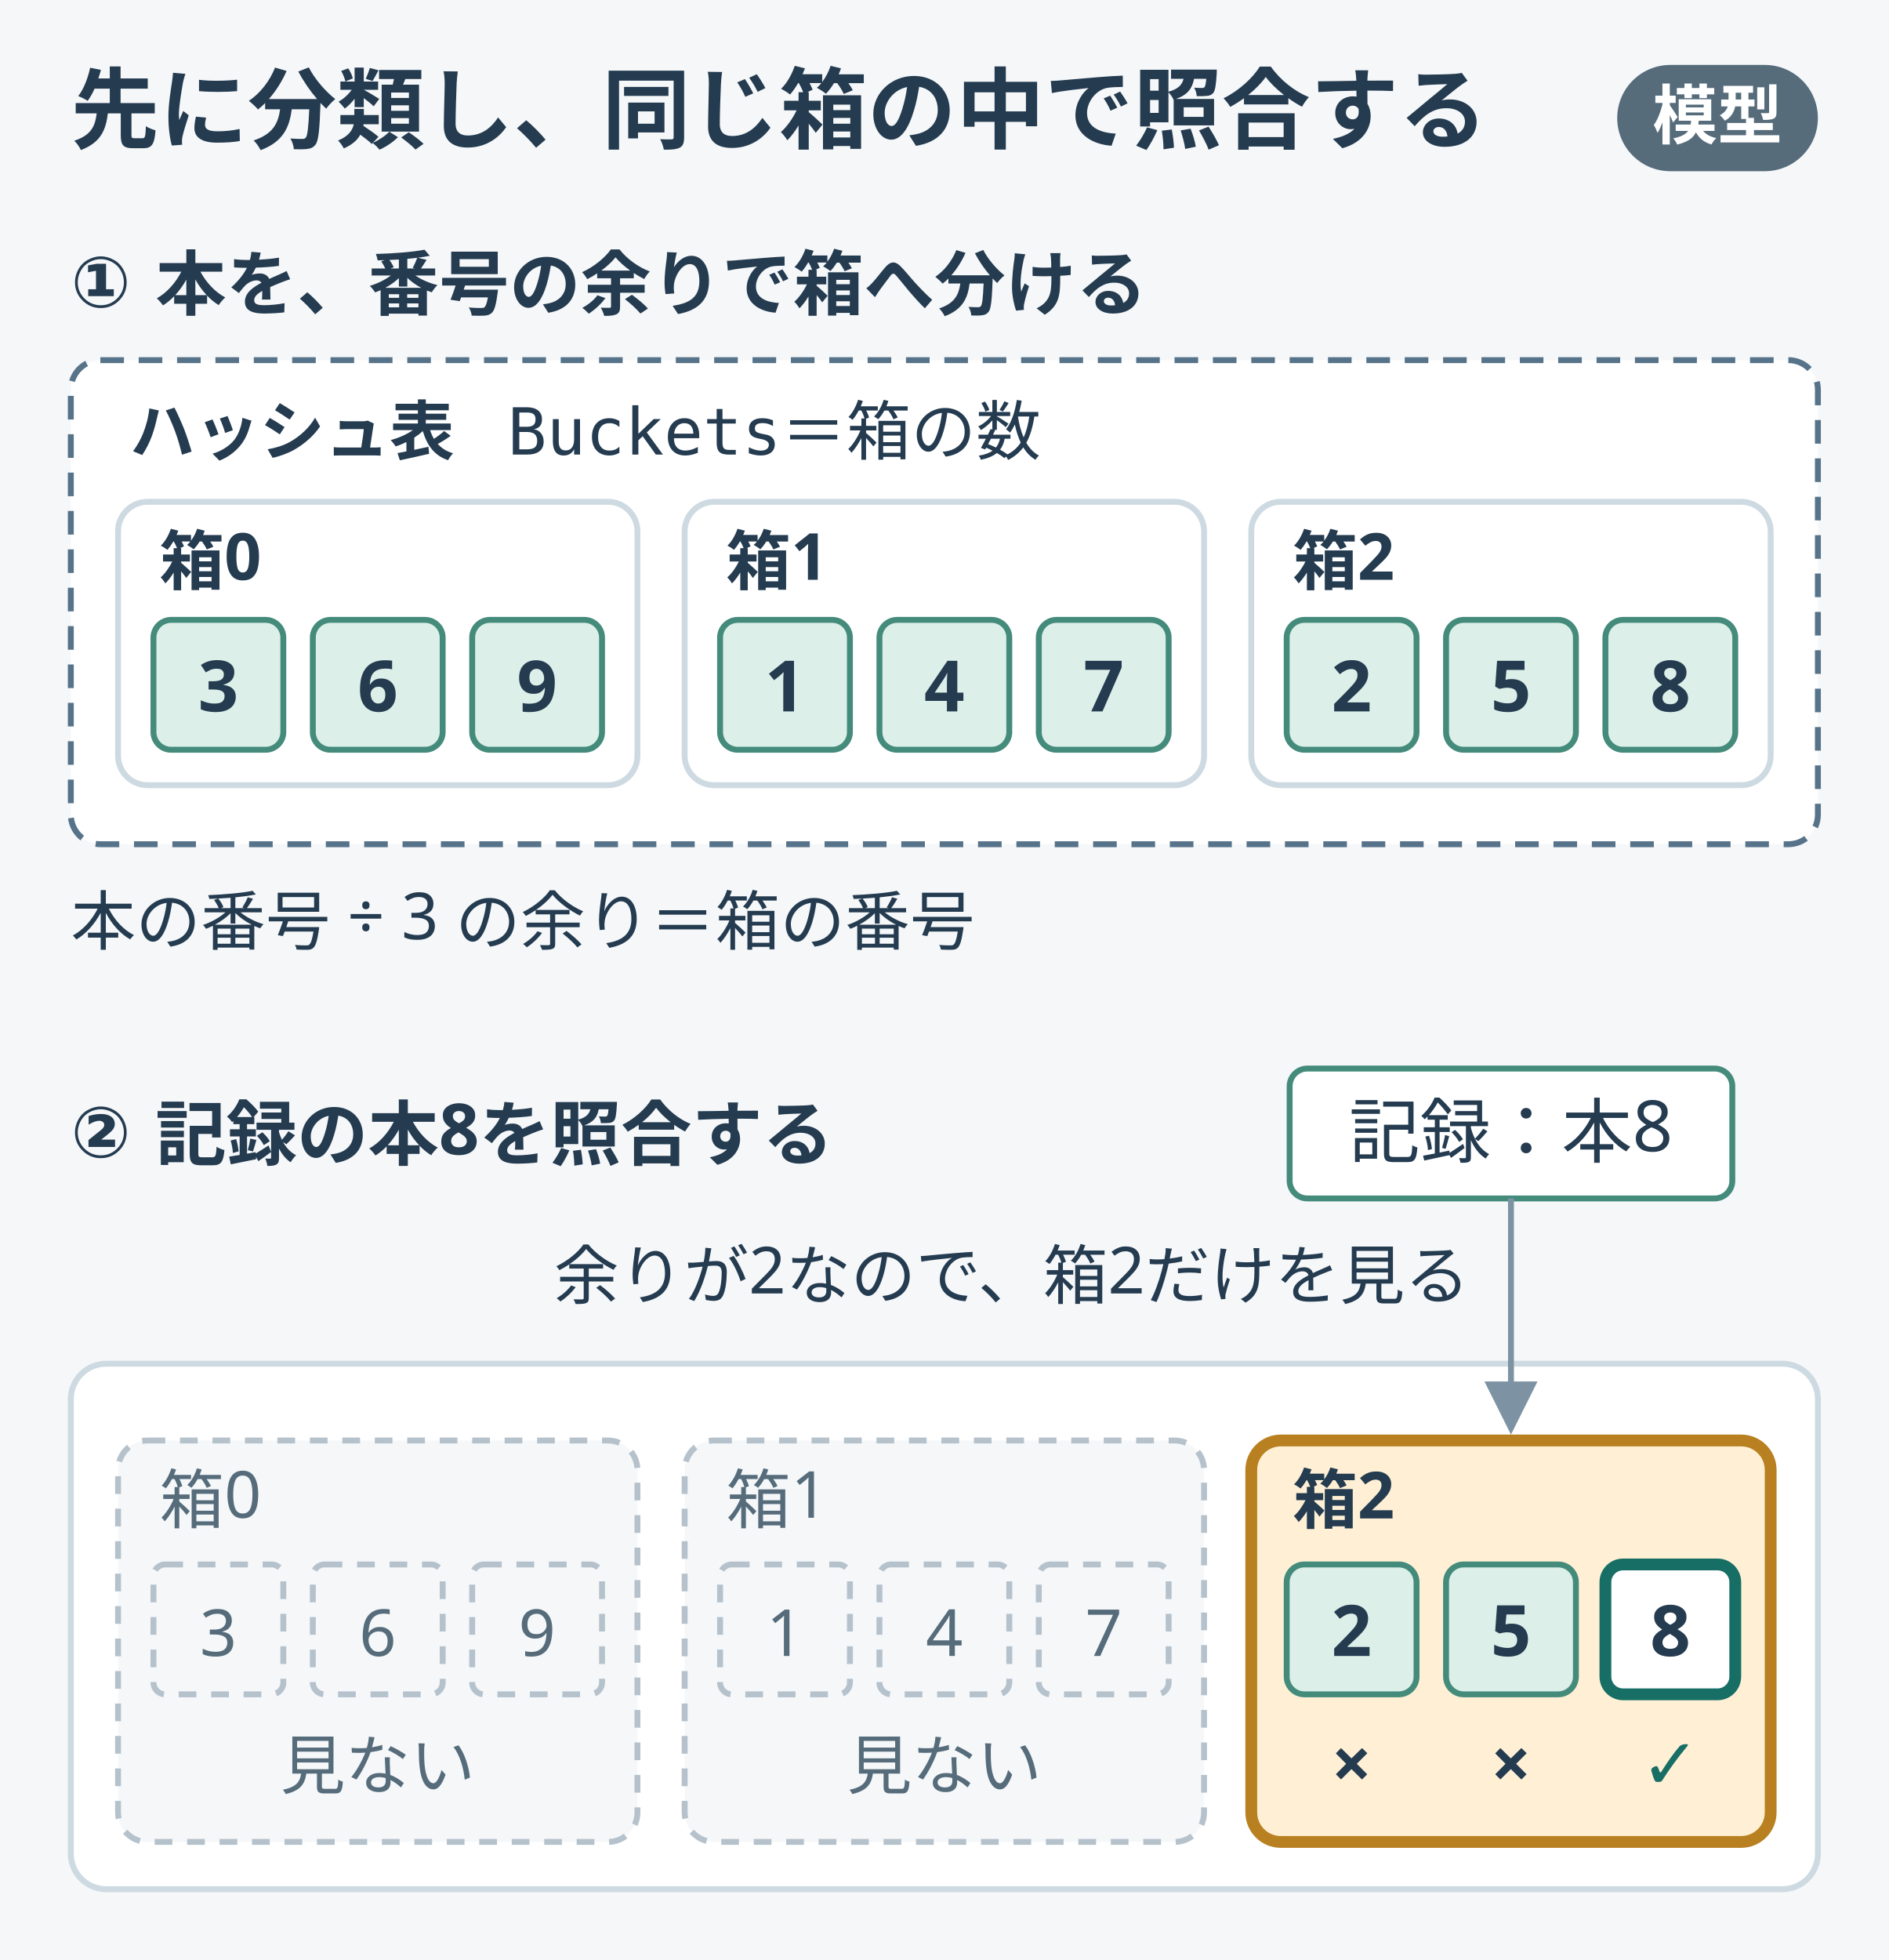
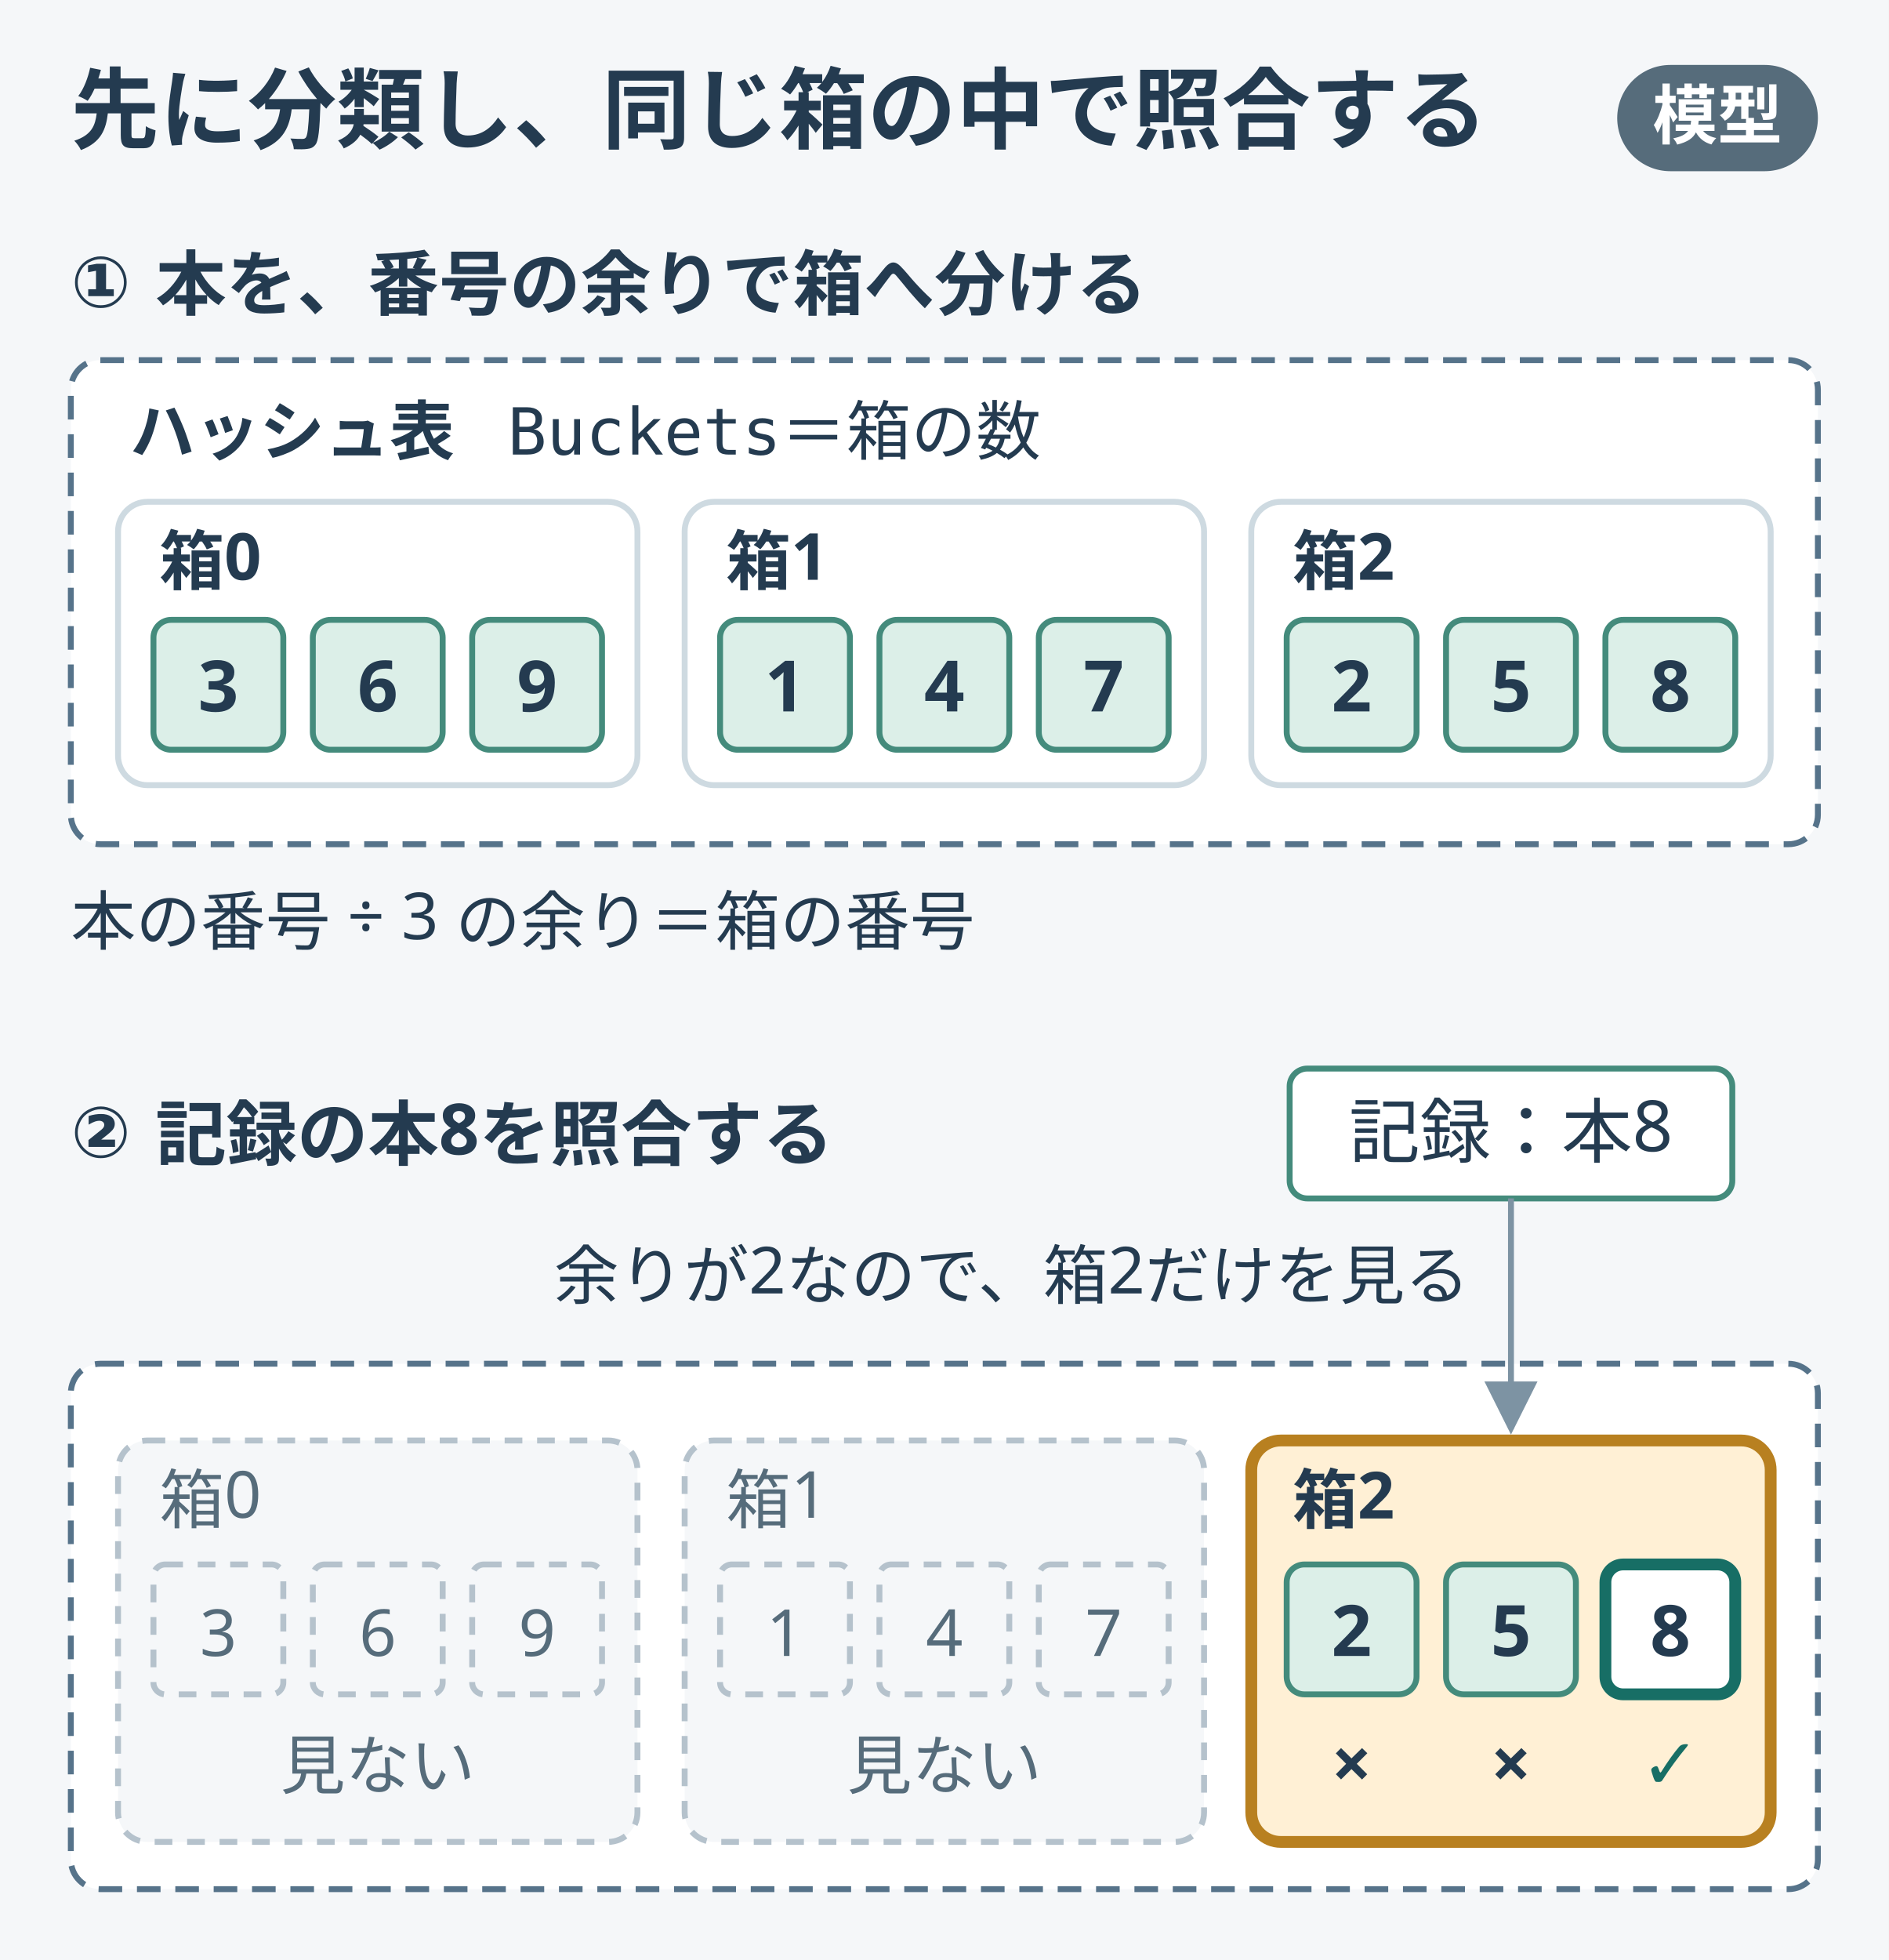
<svg xmlns="http://www.w3.org/2000/svg" width="640" height="664" viewBox="0 0 640 664" role="img" aria-labelledby="title">
  <defs>
    <marker id="flow" markerWidth="10" markerHeight="10" refX="9" refY="5" orient="auto">
      <path d="M0 0L10 5L0 10z" fill="#277b74" />
    </marker>
    <marker id="req" markerWidth="10" markerHeight="10" refX="9" refY="5" orient="auto">
      <path d="M0 0L10 5L0 10" fill="none" stroke="#945e11" stroke-width="2" />
    </marker>
    <marker id="ref" markerWidth="9" markerHeight="9" refX="8" refY="4.5" orient="auto">
      <path d="M0 0L9 4.5L0 9z" fill="#7d93a3" />
    </marker>
  </defs>
  <style>
text{font-family:"Hiragino Sans","Noto Sans JP",sans-serif;font-size:24px;fill:#243b50}
.h{font-size:30px;font-weight:700}.b{font-weight:700}.s{font-size:22px}.m{font-size:22px;fill:#566c7b}
.mono{font-family:ui-monospace,Menlo,monospace;font-size:22px}.tag{font-size:22px;font-weight:700;fill:#fff}
.teal{fill:#176e65}.brown{fill:#945e11}.real{fill:#176e65}.model{fill:#566c7b}
.panel{fill:#fff;stroke:#cedae1;stroke-width:2}.node{fill:#ecf2f8;stroke:#56738a;stroke-width:2}
.row{fill:#fff;stroke:#448b7c;stroke-width:2}.match{fill:#fff;stroke:#176e65;stroke-width:4}
.page{fill:#f7fbf9;stroke:#6d9f94;stroke-width:2}.ipage{fill:#f4f6f8;stroke:#6b7f8e;stroke-width:2}
.band{fill:#d5dde3;stroke:#92a7b5;stroke-width:2}.skip{fill:none;stroke:#b5c2cc;stroke-width:2;stroke-dasharray:6 5}
.hot{fill:#fff0d5;stroke:#b88020;stroke-width:4}.ghost{fill:#f5f7f9;stroke:#b5c2cc;stroke-width:2;stroke-dasharray:6 5}
.flow{fill:none;stroke:#277b74;stroke-width:3;marker-end:url(#flow)}.req{fill:none;stroke:#945e11;stroke-width:3;stroke-dasharray:8 6;marker-end:url(#req)}
.ref{fill:none;stroke:#7d93a3;stroke-width:2;marker-end:url(#ref)}.step{fill:#fff;stroke:#243b50;stroke-width:2.5}
.spine{fill:#e9f3f4;stroke:#243b50;stroke-width:1.5}
.work{fill:#fff;stroke:#56738a;stroke-width:2;stroke-dasharray:8 5}.val{fill:#dcefe8;stroke:#448b7c;stroke-width:2}.buffer{fill:#eaf6f1;stroke:#6d9f94;stroke-width:2}
  </style>
  <rect width="640" height="664" fill="#f5f7f9" />
  <text x="24" y="48" class="h">先に分類し、同じ箱の中で照合する</text>
  <rect x="548" y="22" width="68" height="36" rx="18" class="model" />
  <text x="582" y="47" text-anchor="middle" class="tag">模型</text>
  <g id="build">
    <text x="24" y="104" class="b">① 本を、番号の余りで箱へ分ける</text>
    <rect x="24" y="122" width="592" height="164" rx="10" class="work" />
    <text x="44" y="154" class="s b">ハッシュ表</text>
    <text x="172" y="154" class="s">
      <tspan class="mono">Buckets</tspan>＝箱の数</text>
    <rect x="40" y="170" width="176" height="96" rx="10" class="panel" />
    <text x="54" y="198" class="s b">箱0</text>
    <rect x="52" y="210" width="44" height="44" rx="6" class="val" />
    <text x="74" y="241" text-anchor="middle" class="b">3</text>
    <rect x="106" y="210" width="44" height="44" rx="6" class="val" />
    <text x="128" y="241" text-anchor="middle" class="b">6</text>
    <rect x="160" y="210" width="44" height="44" rx="6" class="val" />
    <text x="182" y="241" text-anchor="middle" class="b">9</text>
    <rect x="232" y="170" width="176" height="96" rx="10" class="panel" />
    <text x="246" y="198" class="s b">箱1</text>
    <rect x="244" y="210" width="44" height="44" rx="6" class="val" />
    <text x="266" y="241" text-anchor="middle" class="b">1</text>
    <rect x="298" y="210" width="44" height="44" rx="6" class="val" />
    <text x="320" y="241" text-anchor="middle" class="b">4</text>
    <rect x="352" y="210" width="44" height="44" rx="6" class="val" />
    <text x="374" y="241" text-anchor="middle" class="b">7</text>
    <rect x="424" y="170" width="176" height="96" rx="10" class="panel" />
    <text x="438" y="198" class="s b">箱2</text>
    <rect x="436" y="210" width="44" height="44" rx="6" class="val" />
    <text x="458" y="241" text-anchor="middle" class="b">2</text>
    <rect x="490" y="210" width="44" height="44" rx="6" class="val" />
    <text x="512" y="241" text-anchor="middle" class="b">5</text>
    <rect x="544" y="210" width="44" height="44" rx="6" class="val" />
    <text x="566" y="241" text-anchor="middle" class="b">8</text>
    <text x="24" y="320" class="s">本の番号 ÷ 3 の余り＝箱の番号</text>
  </g>
  <g id="probe">
    <text x="24" y="392" class="b">② 記録の本8を照合する</text>
    <rect x="437" y="362" width="150" height="44" rx="6" class="row" />
    <text x="512" y="392" text-anchor="middle">記録：本8</text>
-     <rect x="24" y="462" width="592" height="178" rx="12" class="panel" />
+     <rect x="24" y="462" width="592" height="178" rx="10" class="work" />
    <rect x="40" y="488" width="176" height="136" rx="10" class="ghost" />
    <text x="54" y="516" class="m">箱0</text>
    <rect x="52" y="530" width="44" height="44" rx="4" class="ghost" />
    <text x="74" y="561" text-anchor="middle" class="m">3</text>
    <rect x="106" y="530" width="44" height="44" rx="4" class="ghost" />
    <text x="128" y="561" text-anchor="middle" class="m">6</text>
    <rect x="160" y="530" width="44" height="44" rx="4" class="ghost" />
    <text x="182" y="561" text-anchor="middle" class="m">9</text>
    <text x="128" y="606" text-anchor="middle" class="m">見ない</text>
    <rect x="232" y="488" width="176" height="136" rx="10" class="ghost" />
    <text x="246" y="516" class="m">箱1</text>
    <rect x="244" y="530" width="44" height="44" rx="4" class="ghost" />
    <text x="266" y="561" text-anchor="middle" class="m">1</text>
    <rect x="298" y="530" width="44" height="44" rx="4" class="ghost" />
    <text x="320" y="561" text-anchor="middle" class="m">4</text>
    <rect x="352" y="530" width="44" height="44" rx="4" class="ghost" />
    <text x="374" y="561" text-anchor="middle" class="m">7</text>
    <text x="320" y="606" text-anchor="middle" class="m">見ない</text>
    <rect x="424" y="488" width="176" height="136" rx="10" class="hot" />
    <text x="438" y="516" class="s b">箱2</text>
    <rect x="436" y="530" width="44" height="44" rx="6" class="val" />
    <text x="458" y="561" text-anchor="middle" class="b">2</text>
    <text x="458" y="606" text-anchor="middle" class="b">×</text>
    <rect x="490" y="530" width="44" height="44" rx="6" class="val" />
    <text x="512" y="561" text-anchor="middle" class="b">5</text>
    <text x="512" y="606" text-anchor="middle" class="b">×</text>
    <rect x="544" y="530" width="44" height="44" rx="6" class="match" />
    <text x="566" y="561" text-anchor="middle" class="b">8</text>
    <text x="566" y="606" text-anchor="middle" class="b teal">✓</text>
    <path d="M512 406 V484" class="ref" />
    <text x="498" y="440" text-anchor="end" class="s">余りが2なので、箱2だけを見る</text>
  </g>
</svg>
